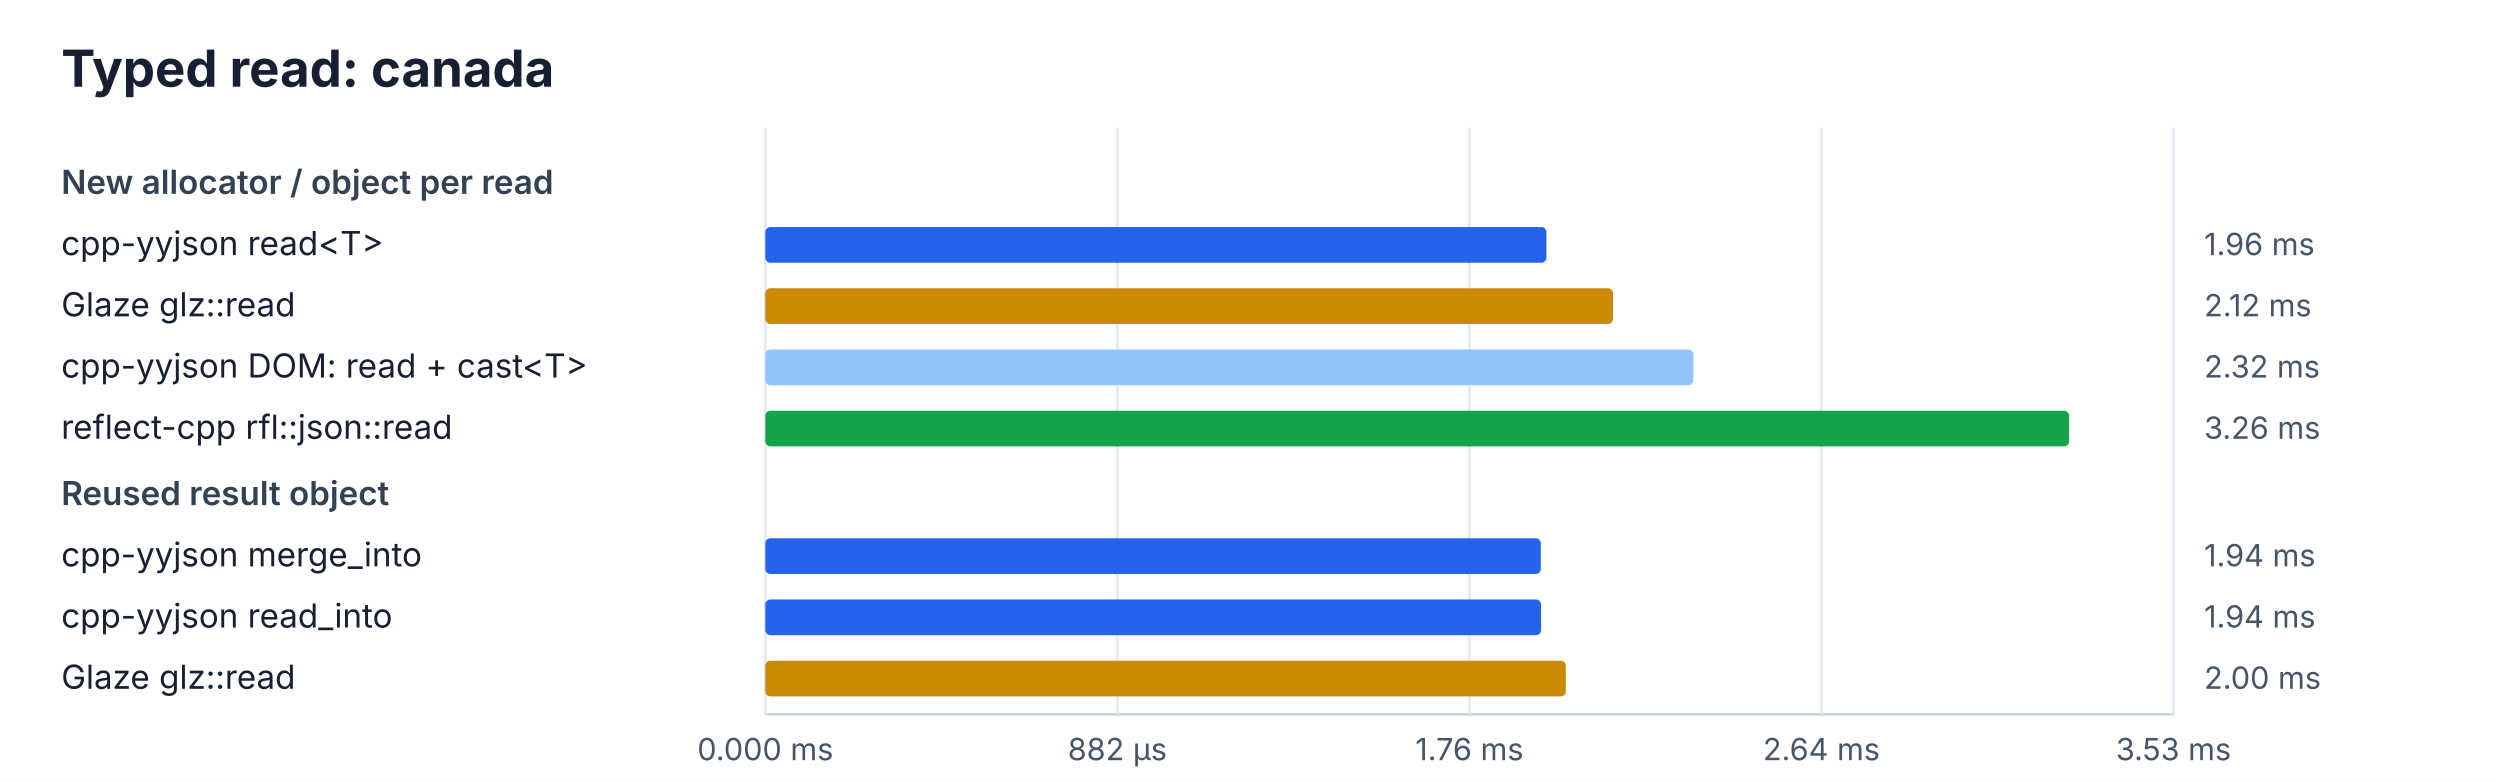
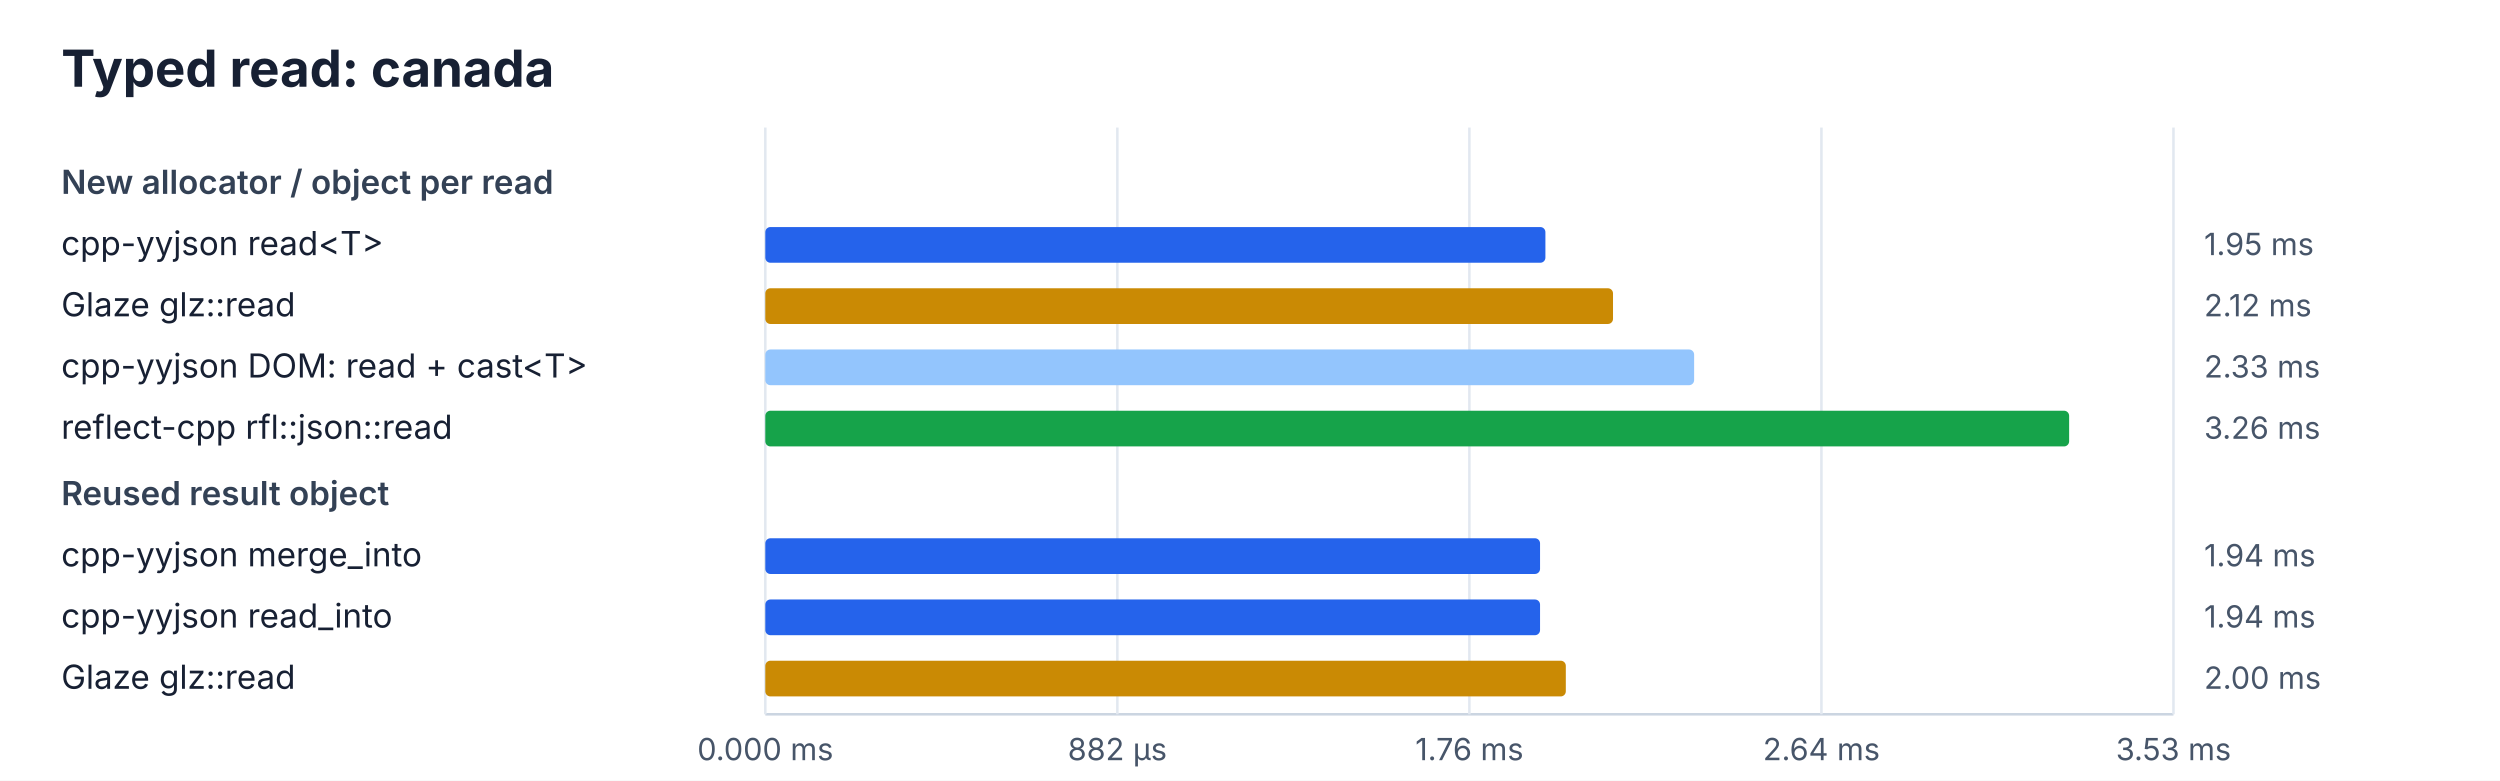
<svg xmlns="http://www.w3.org/2000/svg" width="980" height="306" viewBox="0 0 980 306">
  <rect width="100%" height="100%" fill="#ffffff" />
  <style>text{font-family:ui-sans-serif,system-ui,-apple-system,BlinkMacSystemFont,"Segoe UI",sans-serif;fill:#172033}.title{font-size:20px;font-weight:700}.heading{font-size:13px;font-weight:600;fill:#334155}.label{font-size:13px}.value{font-size:12px;fill:#475569}.axis{stroke:#cbd5e1;stroke-width:1}.grid{stroke:#e2e8f0;stroke-width:1}</style>
  <text x="24" y="34" class="title">Typed read: canada</text>
  <line x1="300" y1="280" x2="852" y2="280" class="axis" />
  <line x1="300.0" y1="50" x2="300.0" y2="280" class="grid" />
  <text x="300.0" y="298" class="value" text-anchor="middle">0.000 ms</text>
  <line x1="438.0" y1="50" x2="438.0" y2="280" class="grid" />
  <text x="438.0" y="298" class="value" text-anchor="middle">882 µs</text>
  <line x1="576.0" y1="50" x2="576.0" y2="280" class="grid" />
  <text x="576.0" y="298" class="value" text-anchor="middle">1.76 ms</text>
  <line x1="714.0" y1="50" x2="714.0" y2="280" class="grid" />
  <text x="714.0" y="298" class="value" text-anchor="middle">2.64 ms</text>
  <line x1="852.0" y1="50" x2="852.0" y2="280" class="grid" />
  <text x="852.0" y="298" class="value" text-anchor="middle">3.53 ms</text>
  <text x="24" y="76" class="heading">New allocator / object per read</text>
  <text x="24" y="100" class="label">cpp-yyjson read&lt;T&gt;</text>
-   <rect x="300" y="89" width="306.2" height="14" rx="2" fill="#2563eb" />
-   <text x="864" y="100" class="value">1.96 ms</text>
+   <rect x="300" y="89" width="305.8" height="14" rx="2" fill="#2563eb" />
+   <text x="864" y="100" class="value">1.95 ms</text>
  <text x="24" y="124" class="label">Glaze glz::read</text>
  <rect x="300" y="113" width="332.3" height="14" rx="2" fill="#ca8a04" />
  <text x="864" y="124" class="value">2.12 ms</text>
  <text x="24" y="148" class="label">cpp-yyjson DOM: read + cast&lt;T&gt;</text>
-   <rect x="300" y="137" width="363.8" height="14" rx="2" fill="#93c5fd" />
-   <text x="864" y="148" class="value">2.32 ms</text>
+   <rect x="300" y="137" width="364.1" height="14" rx="2" fill="#93c5fd" />
+   <text x="864" y="148" class="value">2.33 ms</text>
  <text x="24" y="172" class="label">reflect-cpp rfl::json::read</text>
  <rect x="300" y="161" width="511.1" height="14" rx="2" fill="#16a34a" />
  <text x="864" y="172" class="value">3.26 ms</text>
  <text x="24" y="198" class="heading">Reused result object</text>
  <text x="24" y="222" class="label">cpp-yyjson merge_into</text>
-   <rect x="300" y="211" width="304.0" height="14" rx="2" fill="#2563eb" />
+   <rect x="300" y="211" width="303.7" height="14" rx="2" fill="#2563eb" />
  <text x="864" y="222" class="value">1.94 ms</text>
  <text x="24" y="246" class="label">cpp-yyjson read_into</text>
-   <rect x="300" y="235" width="304.1" height="14" rx="2" fill="#2563eb" />
+   <rect x="300" y="235" width="303.7" height="14" rx="2" fill="#2563eb" />
  <text x="864" y="246" class="value">1.94 ms</text>
  <text x="24" y="270" class="label">Glaze glz::read</text>
  <rect x="300" y="259" width="313.8" height="14" rx="2" fill="#ca8a04" />
  <text x="864" y="270" class="value">2.00 ms</text>
</svg>
